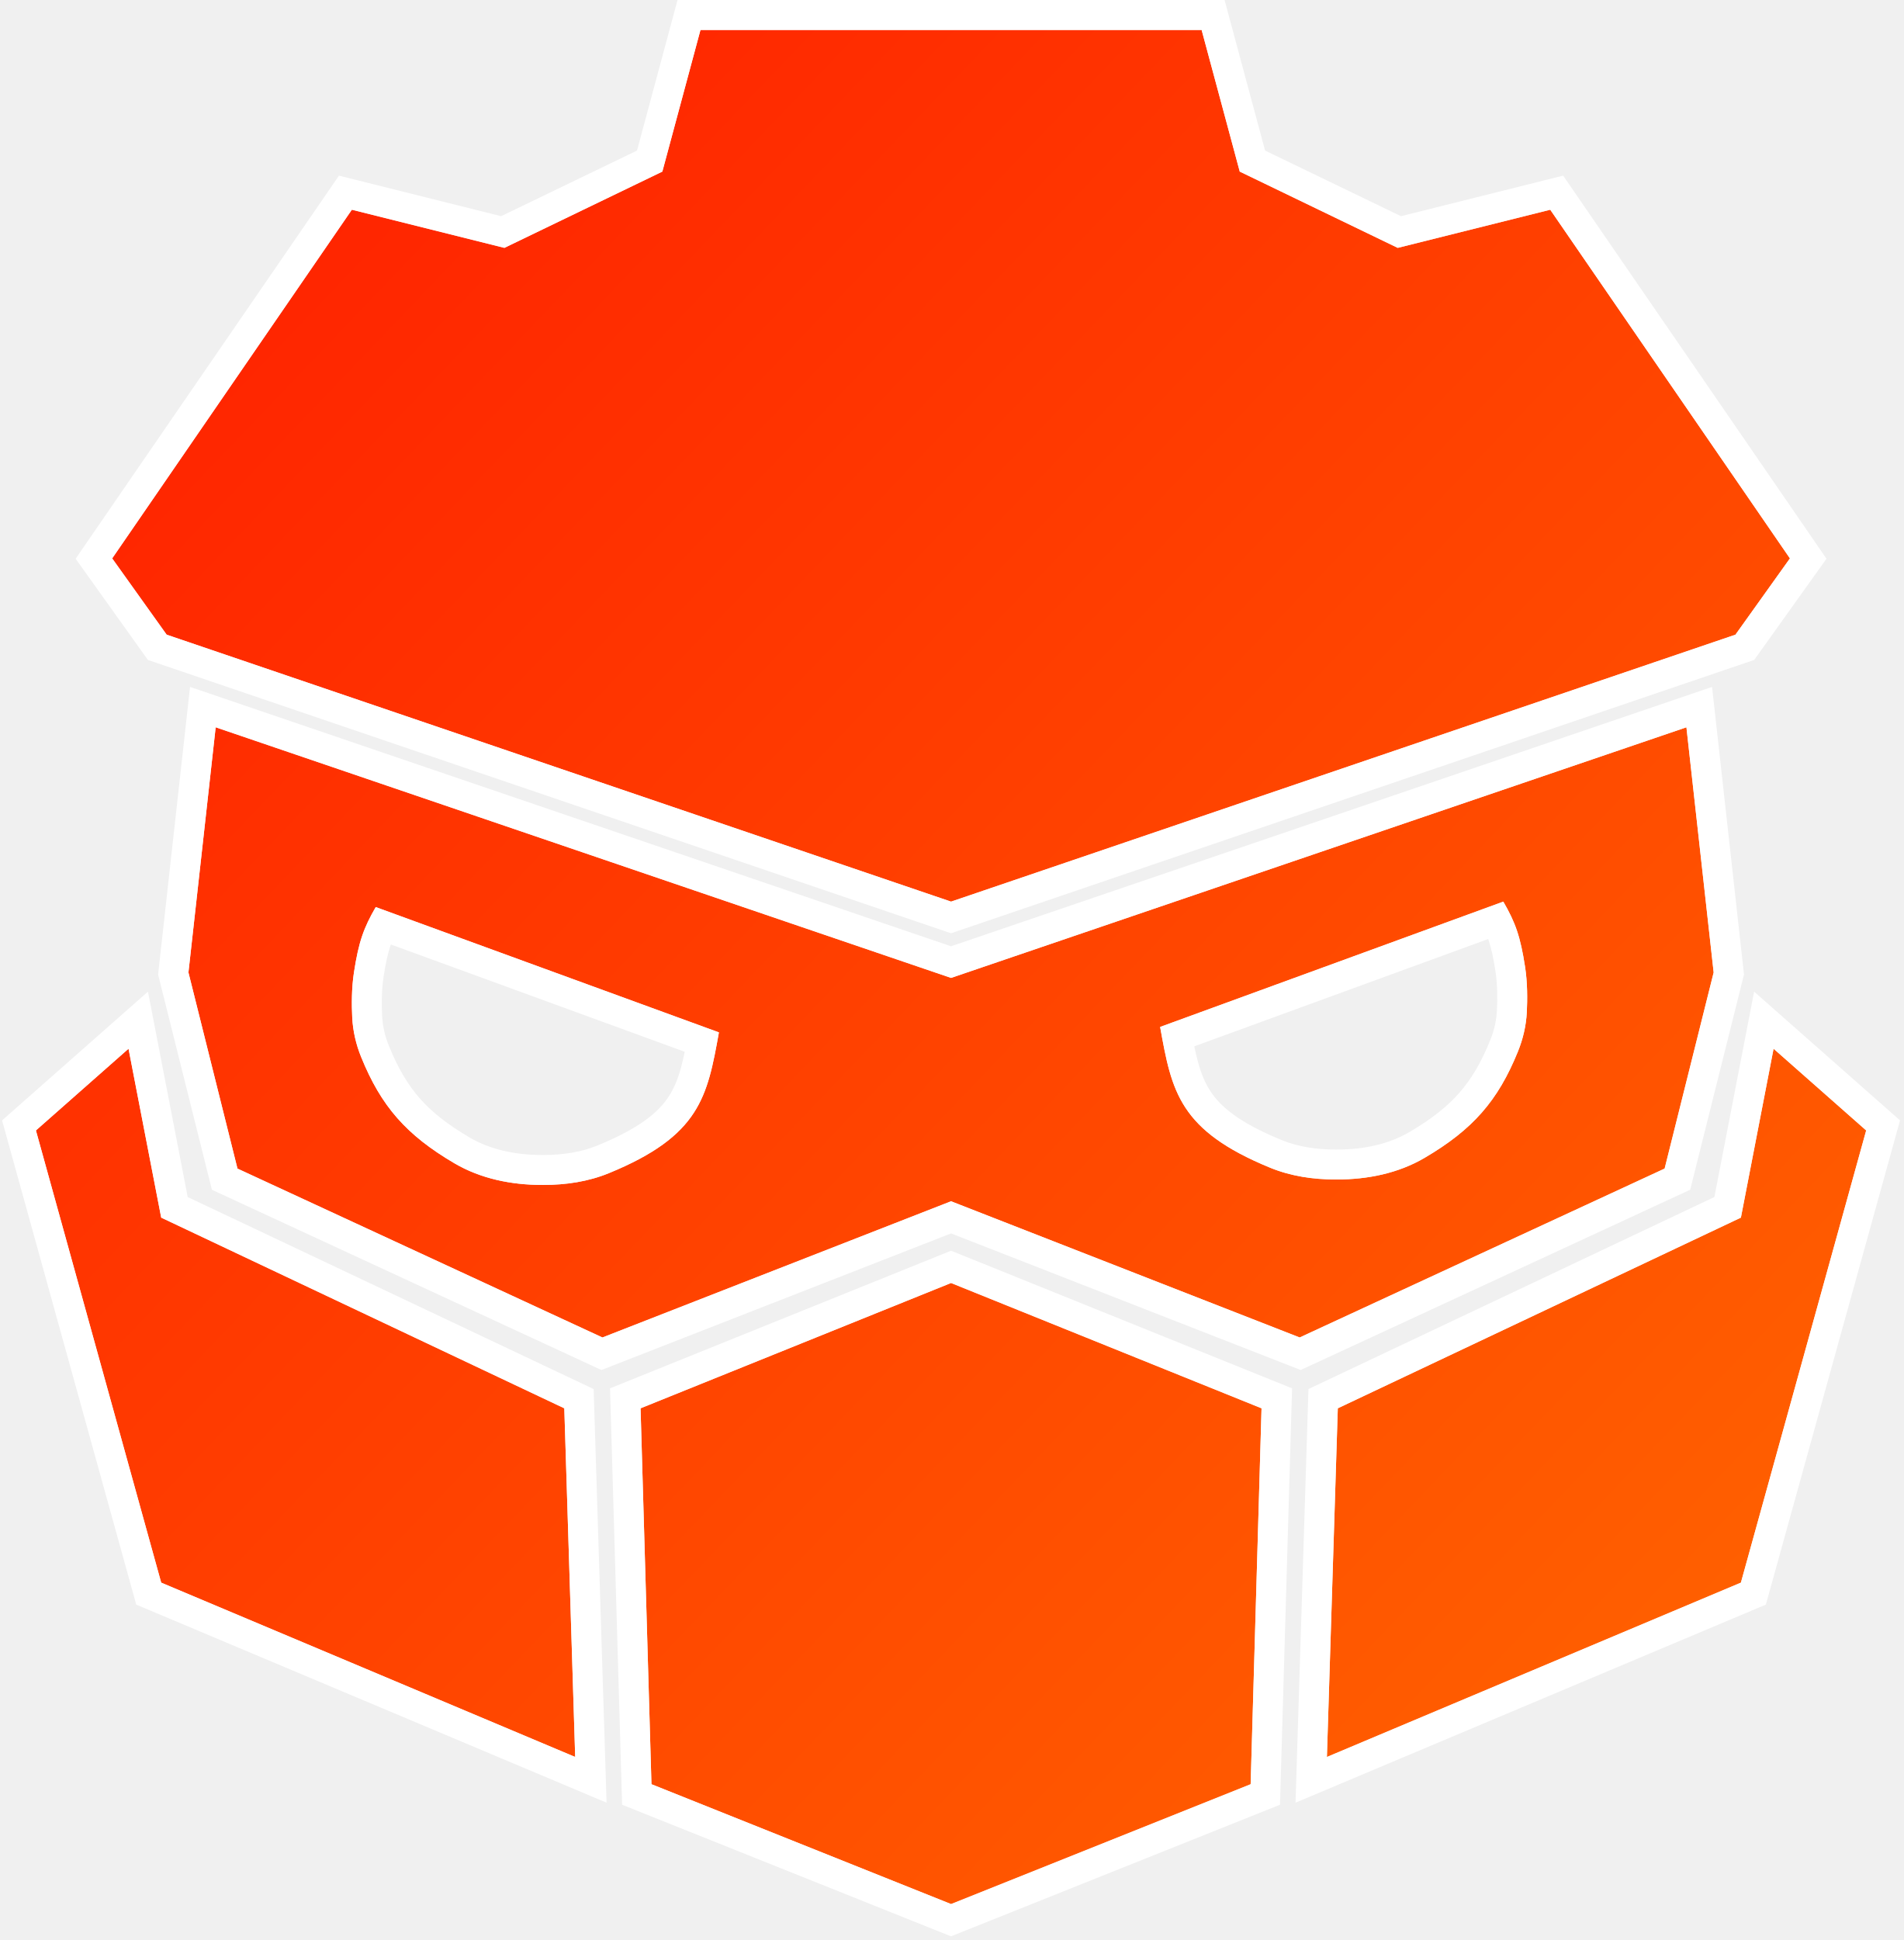
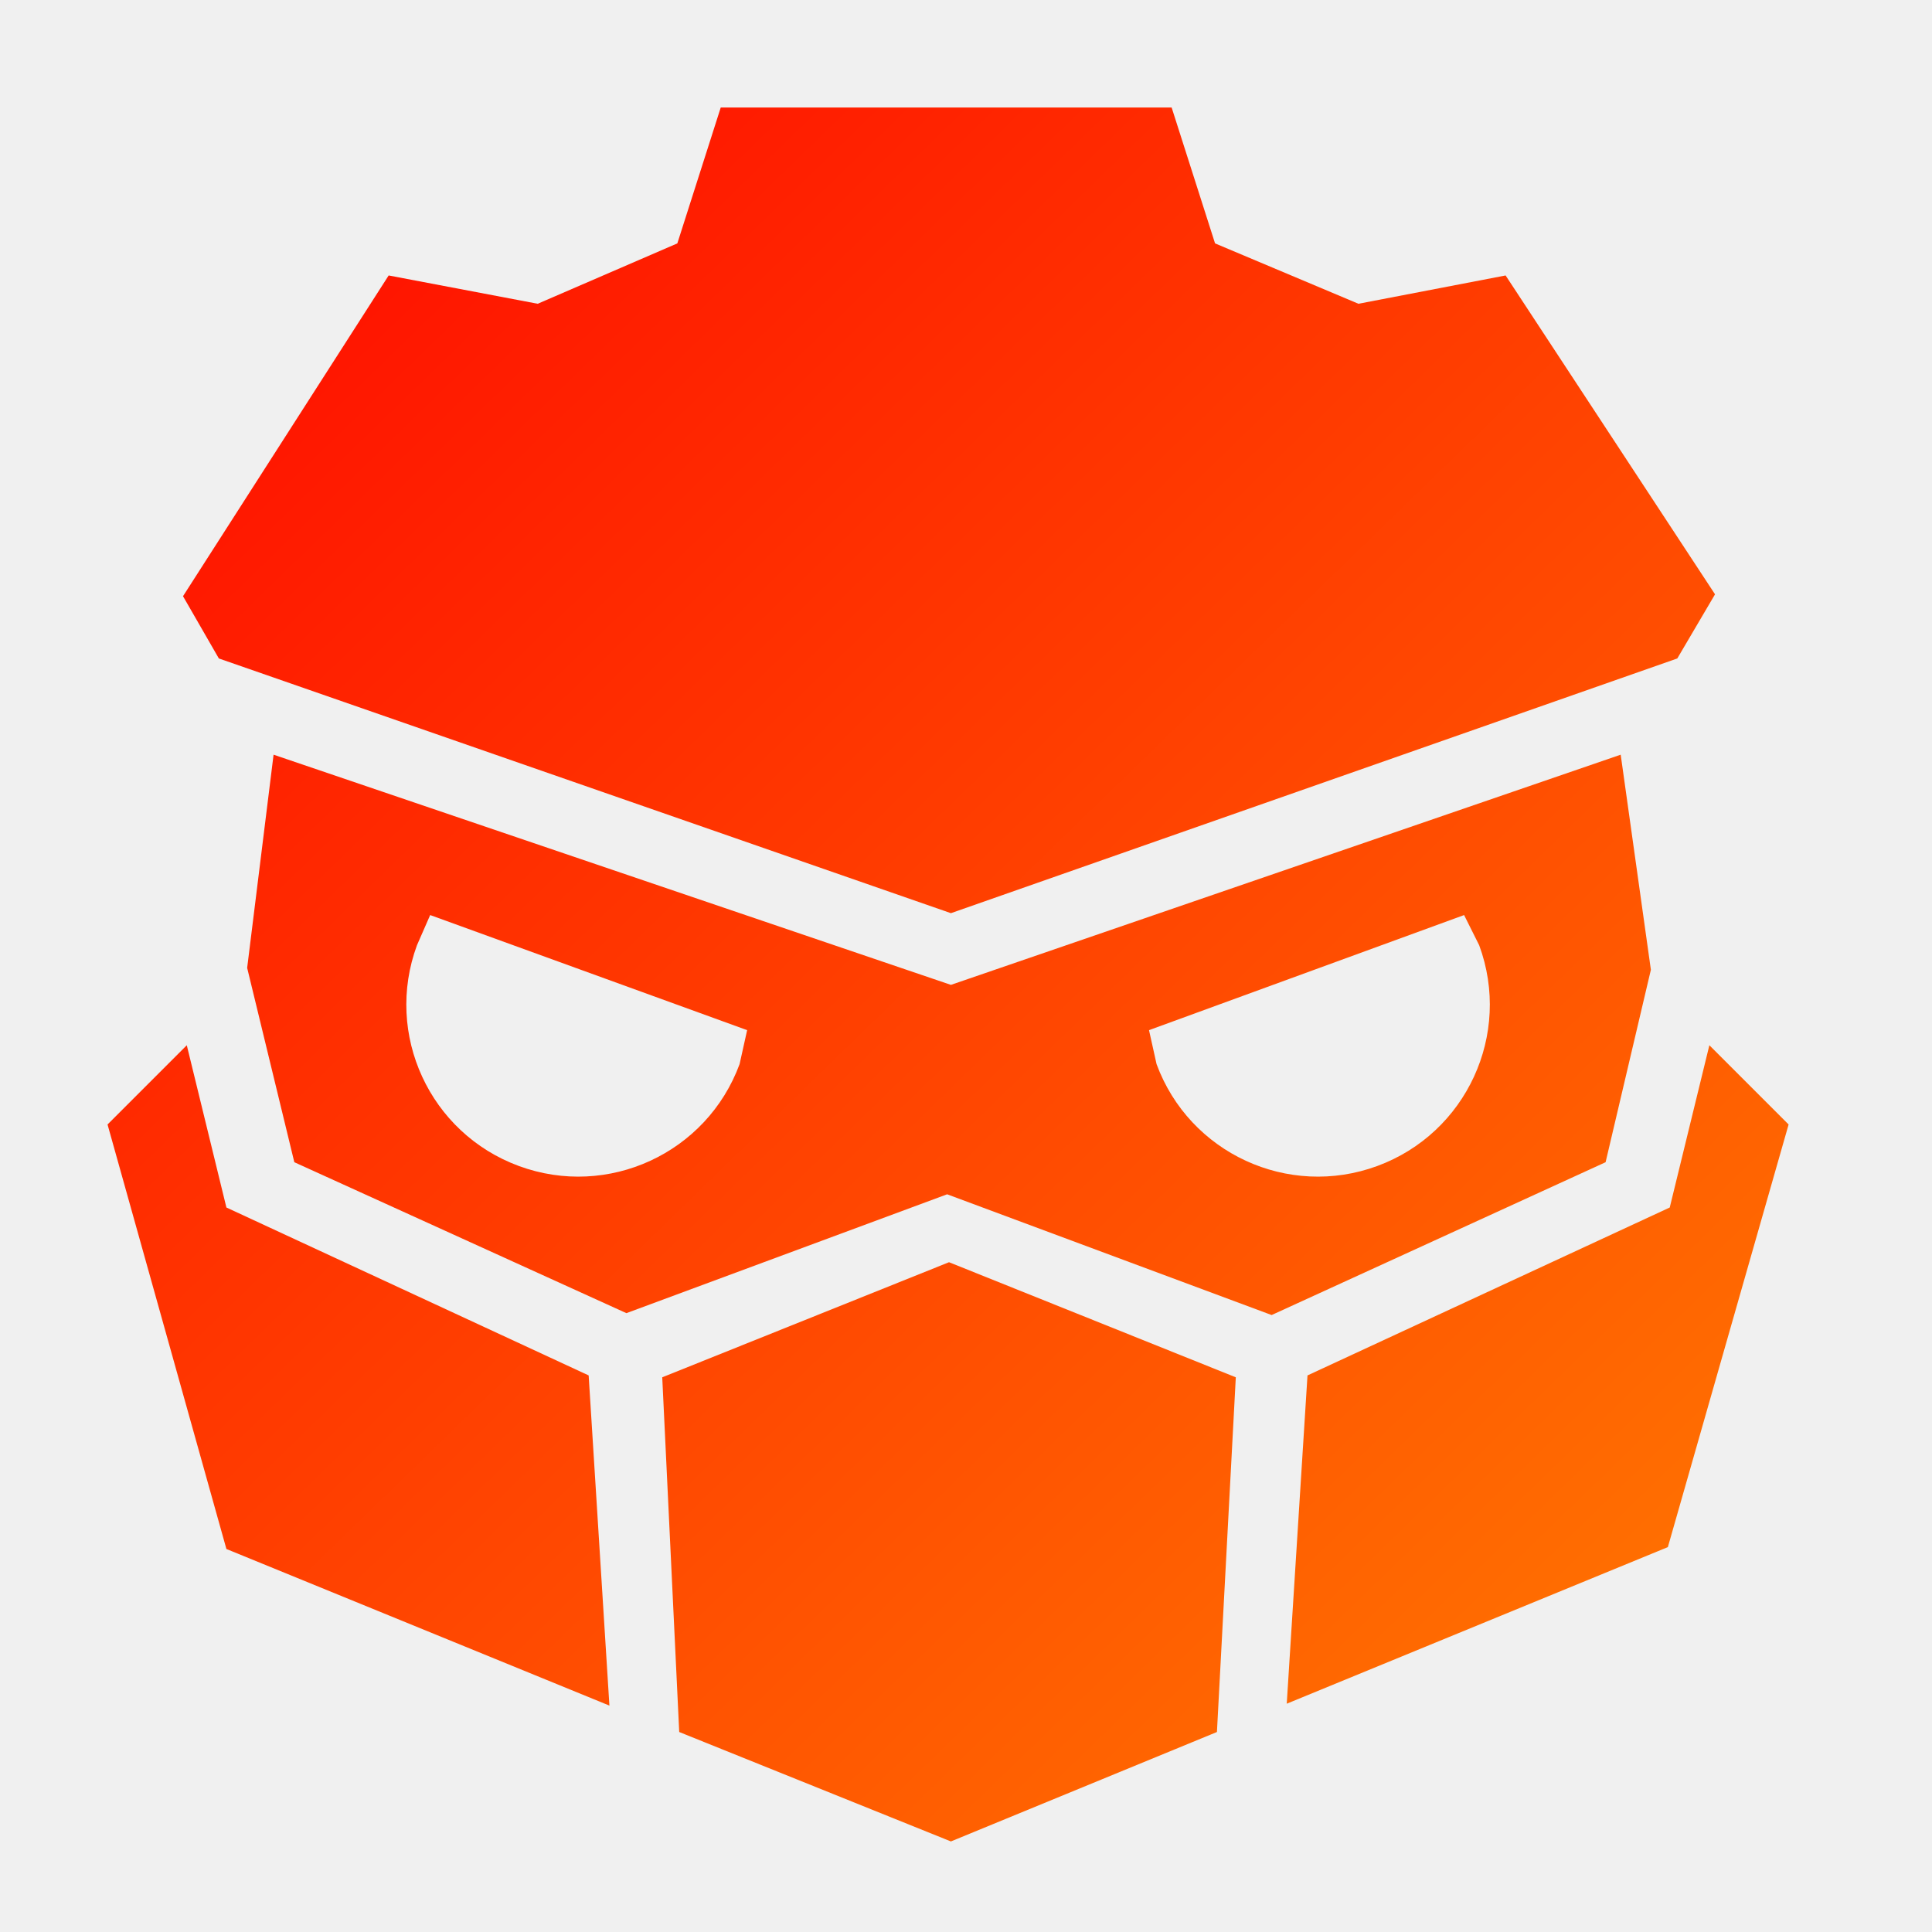
- <svg xmlns="http://www.w3.org/2000/svg" width="318" height="324" viewBox="0 0 318 324" fill="none">
-   <mask id="path-1-outside-1_2_2" maskUnits="userSpaceOnUse" x="0" y="0" width="318" height="324" fill="black">
-     <rect fill="white" width="318" height="324" />
-     <path fill-rule="evenodd" clip-rule="evenodd" d="M18.738 93.259L27.837 105.997L158.86 150.581L289.884 105.997L298.983 93.259L258.948 35.026L233.471 41.395L207.084 28.657L200.715 5H158.86H117.006L110.637 28.657L84.25 41.395L58.773 35.026L18.738 93.259ZM31.477 162.41L36.026 121.465L158.86 163.32L281.695 121.465L286.244 162.41L278.055 195.166L217.093 223.372L158.86 200.625L100.628 223.372L39.666 195.166L31.477 162.41ZM26.927 203.355L21.468 175.148L6 188.797L26.927 264.317L96.079 293.433L94.259 235.201L26.927 203.355ZM158.86 214.273L106.997 235.201L108.817 297.983L158.86 318L208.904 297.983L210.724 235.201L158.86 214.273ZM290.794 203.355L296.253 175.148L311.721 188.797L290.794 264.317L221.642 293.433L223.462 235.201L290.794 203.355ZM193.785 171.509L251.108 150.581C253.124 154.06 253.962 156.397 254.747 161.5C255.15 164.113 255.14 166.914 255.035 169.024C254.922 171.288 254.403 173.512 253.552 175.613C250.213 183.849 246 188.656 237.953 193.378C233.551 195.961 228.441 196.985 223.338 196.985H223.067C219.342 196.985 215.615 196.437 212.169 195.024C196.952 188.785 195.723 182.301 193.785 171.509ZM120.085 172.419L62.762 151.491C60.745 154.97 59.908 157.306 59.122 162.41C58.72 165.023 58.73 167.823 58.835 169.934C58.948 172.198 59.466 174.422 60.318 176.523C63.657 184.759 67.87 189.566 75.917 194.288C80.318 196.87 85.429 197.895 90.532 197.895H90.802C94.527 197.895 98.254 197.347 101.701 195.934C116.918 189.695 118.147 183.211 120.085 172.419Z" />
-   </mask>
-   <path fill-rule="evenodd" clip-rule="evenodd" d="M18.738 93.259L27.837 105.997L158.86 150.581L289.884 105.997L298.983 93.259L258.948 35.026L233.471 41.395L207.084 28.657L200.715 5H158.86H117.006L110.637 28.657L84.25 41.395L58.773 35.026L18.738 93.259ZM31.477 162.41L36.026 121.465L158.86 163.32L281.695 121.465L286.244 162.41L278.055 195.166L217.093 223.372L158.86 200.625L100.628 223.372L39.666 195.166L31.477 162.41ZM26.927 203.355L21.468 175.148L6 188.797L26.927 264.317L96.079 293.433L94.259 235.201L26.927 203.355ZM158.86 214.273L106.997 235.201L108.817 297.983L158.86 318L208.904 297.983L210.724 235.201L158.86 214.273ZM290.794 203.355L296.253 175.148L311.721 188.797L290.794 264.317L221.642 293.433L223.462 235.201L290.794 203.355ZM193.785 171.509L251.108 150.581C253.124 154.06 253.962 156.397 254.747 161.5C255.15 164.113 255.14 166.914 255.035 169.024C254.922 171.288 254.403 173.512 253.552 175.613C250.213 183.849 246 188.656 237.953 193.378C233.551 195.961 228.441 196.985 223.338 196.985H223.067C219.342 196.985 215.615 196.437 212.169 195.024C196.952 188.785 195.723 182.301 193.785 171.509ZM120.085 172.419L62.762 151.491C60.745 154.97 59.908 157.306 59.122 162.41C58.72 165.023 58.73 167.823 58.835 169.934C58.948 172.198 59.466 174.422 60.318 176.523C63.657 184.759 67.87 189.566 75.917 194.288C80.318 196.87 85.429 197.895 90.532 197.895H90.802C94.527 197.895 98.254 197.347 101.701 195.934C116.918 189.695 118.147 183.211 120.085 172.419Z" fill="url(#paint0_linear_2_2)" />
-   <path d="M27.837 105.997L23.768 108.903L24.704 110.212L26.227 110.731L27.837 105.997ZM18.738 93.259L14.618 90.426L12.633 93.314L14.67 96.165L18.738 93.259ZM158.86 150.581L157.25 155.315L158.86 155.863L160.471 155.315L158.86 150.581ZM289.884 105.997L291.494 110.731L293.017 110.212L293.952 108.903L289.884 105.997ZM298.983 93.259L303.051 96.165L305.088 93.314L303.103 90.426L298.983 93.259ZM258.948 35.026L263.068 32.194L261.102 29.334L257.735 30.175L258.948 35.026ZM233.471 41.395L231.297 45.898L232.927 46.685L234.684 46.246L233.471 41.395ZM207.084 28.657L202.256 29.957L202.851 32.165L204.911 33.16L207.084 28.657ZM200.715 5L205.543 3.7L204.547 0H200.715V5ZM117.006 5V0H113.174L112.178 3.7L117.006 5ZM110.637 28.657L112.81 33.16L114.87 32.165L115.465 29.957L110.637 28.657ZM84.25 41.395L83.037 46.246L84.793 46.685L86.424 45.898L84.25 41.395ZM58.773 35.026L59.986 30.175L56.619 29.334L54.653 32.194L58.773 35.026ZM36.026 121.465L37.639 116.732L31.744 114.724L31.057 120.913L36.026 121.465ZM31.477 162.41L26.507 161.858L26.408 162.751L26.626 163.623L31.477 162.41ZM158.86 163.32L157.248 168.053L158.86 168.602L160.473 168.053L158.86 163.32ZM281.695 121.465L286.664 120.913L285.977 114.724L280.082 116.732L281.695 121.465ZM286.244 162.41L291.095 163.623L291.313 162.751L291.214 161.858L286.244 162.41ZM278.055 195.166L280.155 199.704L282.326 198.699L282.906 196.378L278.055 195.166ZM217.093 223.372L215.274 228.029L217.259 228.805L219.193 227.91L217.093 223.372ZM158.86 200.625L160.68 195.968L158.86 195.257L157.041 195.968L158.86 200.625ZM100.628 223.372L98.528 227.91L100.462 228.805L102.447 228.029L100.628 223.372ZM39.666 195.166L34.815 196.378L35.395 198.699L37.566 199.704L39.666 195.166ZM21.468 175.148L26.377 174.198L24.716 165.615L18.16 171.399L21.468 175.148ZM26.927 203.355L22.018 204.305L22.5 206.792L24.79 207.875L26.927 203.355ZM6 188.797L2.692 185.047L0.346 187.117L1.182 190.132L6 188.797ZM26.927 264.317L22.109 265.652L22.756 267.985L24.987 268.925L26.927 264.317ZM96.079 293.433L94.138 298.041L101.319 301.065L101.076 293.277L96.079 293.433ZM94.259 235.201L99.256 235.044L99.161 231.988L96.397 230.681L94.259 235.201ZM106.997 235.201L105.126 230.564L101.898 231.866L101.999 235.345L106.997 235.201ZM158.86 214.273L160.731 209.637L158.86 208.882L156.989 209.637L158.86 214.273ZM108.817 297.983L103.819 298.127L103.914 301.407L106.96 302.625L108.817 297.983ZM158.86 318L157.004 322.642L158.86 323.385L160.717 322.642L158.86 318ZM208.904 297.983L210.761 302.625L213.807 301.407L213.902 298.127L208.904 297.983ZM210.724 235.201L215.722 235.345L215.823 231.866L212.595 230.564L210.724 235.201ZM296.253 175.148L299.561 171.399L293.005 165.615L291.344 174.198L296.253 175.148ZM290.794 203.355L292.931 207.875L295.221 206.792L295.702 204.305L290.794 203.355ZM311.721 188.797L316.539 190.132L317.375 187.117L315.029 185.047L311.721 188.797ZM290.794 264.317L292.734 268.925L294.965 267.985L295.612 265.652L290.794 264.317ZM221.642 293.433L216.645 293.277L216.401 301.065L223.583 298.041L221.642 293.433ZM223.462 235.201L221.324 230.681L218.56 231.988L218.465 235.044L223.462 235.201ZM251.108 150.581L255.434 148.074L253.331 144.447L249.393 145.885L251.108 150.581ZM193.785 171.509L192.07 166.812L188.121 168.254L188.864 172.392L193.785 171.509ZM254.747 161.5L259.689 160.739L259.689 160.739L254.747 161.5ZM255.035 169.024L260.028 169.273L260.028 169.273L255.035 169.024ZM253.552 175.613L248.918 173.735L248.918 173.735L253.552 175.613ZM237.953 193.378L240.483 197.69L240.483 197.69L237.953 193.378ZM212.169 195.024L214.066 190.397L214.066 190.397L212.169 195.024ZM62.762 151.491L64.477 146.794L60.538 145.357L58.436 148.984L62.762 151.491ZM120.085 172.419L125.006 173.302L125.749 169.164L121.799 167.722L120.085 172.419ZM59.122 162.41L64.064 163.17L64.064 163.17L59.122 162.41ZM58.835 169.934L53.841 170.183L58.835 169.934ZM60.318 176.523L64.952 174.645L64.952 174.645L60.318 176.523ZM75.917 194.288L78.447 189.975L78.447 189.975L75.917 194.288ZM101.701 195.934L99.804 191.307L99.804 191.307L101.701 195.934ZM31.906 103.091L22.807 90.353L14.67 96.165L23.768 108.903L31.906 103.091ZM160.471 145.848L29.448 101.264L26.227 110.731L157.25 155.315L160.471 145.848ZM288.273 101.264L157.25 145.848L160.471 155.315L291.494 110.731L288.273 101.264ZM294.914 90.353L285.815 103.091L293.952 108.903L303.051 96.165L294.914 90.353ZM254.827 37.859L294.862 96.091L303.103 90.426L263.068 32.194L254.827 37.859ZM234.684 46.246L260.16 39.877L257.735 30.175L232.258 36.545L234.684 46.246ZM204.911 33.16L231.297 45.898L235.645 36.893L209.258 24.154L204.911 33.16ZM195.887 6.3L202.256 29.957L211.912 27.357L205.543 3.7L195.887 6.3ZM158.86 10H200.715V0H158.86V10ZM117.006 10H158.86V0H117.006V10ZM115.465 29.957L121.834 6.3L112.178 3.7L105.809 27.357L115.465 29.957ZM86.424 45.898L112.81 33.16L108.463 24.154L82.076 36.893L86.424 45.898ZM57.561 39.877L83.037 46.246L85.463 36.545L59.986 30.175L57.561 39.877ZM22.859 96.091L62.894 37.859L54.653 32.194L14.618 90.426L22.859 96.091ZM31.057 120.913L26.507 161.858L36.446 162.962L40.996 122.017L31.057 120.913ZM160.473 158.587L37.639 116.732L34.413 126.198L157.248 168.053L160.473 158.587ZM280.082 116.732L157.248 158.587L160.473 168.053L283.307 126.198L280.082 116.732ZM291.214 161.858L286.664 120.913L276.725 122.017L281.275 162.962L291.214 161.858ZM282.906 196.378L291.095 163.623L281.393 161.197L273.205 193.953L282.906 196.378ZM219.193 227.91L280.155 199.704L275.956 190.628L214.993 218.834L219.193 227.91ZM157.041 205.282L215.274 228.029L218.912 218.715L160.68 195.968L157.041 205.282ZM102.447 228.029L160.68 205.282L157.041 195.968L98.809 218.715L102.447 228.029ZM37.566 199.704L98.528 227.91L102.727 218.834L41.765 190.628L37.566 199.704ZM26.626 163.623L34.815 196.378L44.516 193.953L36.328 161.197L26.626 163.623ZM16.559 176.098L22.018 204.305L31.836 202.405L26.377 174.198L16.559 176.098ZM9.308 192.546L24.776 178.897L18.16 171.399L2.692 185.047L9.308 192.546ZM31.746 262.982L10.818 187.461L1.182 190.132L22.109 265.652L31.746 262.982ZM98.019 288.825L28.868 259.709L24.987 268.925L94.138 298.041L98.019 288.825ZM89.261 235.357L91.081 293.589L101.076 293.277L99.256 235.044L89.261 235.357ZM24.79 207.875L92.121 239.721L96.397 230.681L29.065 198.835L24.79 207.875ZM108.868 239.837L160.731 218.91L156.989 209.637L105.126 230.564L108.868 239.837ZM113.815 297.838L111.995 235.056L101.999 235.345L103.819 298.127L113.815 297.838ZM160.717 313.358L110.674 293.34L106.96 302.625L157.004 322.642L160.717 313.358ZM207.047 293.34L157.004 313.358L160.717 322.642L210.761 302.625L207.047 293.34ZM205.726 235.056L203.906 297.838L213.902 298.127L215.722 235.345L205.726 235.056ZM156.989 218.91L208.853 239.837L212.595 230.564L160.731 209.637L156.989 218.91ZM291.344 174.198L285.885 202.405L295.702 204.305L301.162 176.098L291.344 174.198ZM315.029 185.047L299.561 171.399L292.945 178.897L308.413 192.546L315.029 185.047ZM295.612 265.652L316.539 190.132L306.902 187.461L285.975 262.982L295.612 265.652ZM223.583 298.041L292.734 268.925L288.853 259.709L219.702 288.825L223.583 298.041ZM218.465 235.044L216.645 293.277L226.64 293.589L228.46 235.357L218.465 235.044ZM288.656 198.835L221.324 230.681L225.6 239.721L292.931 207.875L288.656 198.835ZM249.393 145.885L192.07 166.812L195.5 176.205L252.822 155.278L249.393 145.885ZM259.689 160.739C258.823 155.112 257.806 152.167 255.434 148.074L246.782 153.089C248.442 155.954 249.101 157.681 249.805 162.261L259.689 160.739ZM260.028 169.273C260.141 167.009 260.165 163.83 259.689 160.739L249.805 162.261C250.134 164.397 250.138 166.818 250.041 168.775L260.028 169.273ZM258.185 177.492C259.233 174.908 259.886 172.135 260.028 169.273L250.041 168.775C249.958 170.441 249.574 172.116 248.918 173.735L258.185 177.492ZM240.483 197.69C244.821 195.145 248.35 192.445 251.276 189.111C254.209 185.77 256.362 181.99 258.185 177.492L248.918 173.735C247.403 177.472 245.78 180.214 243.76 182.515C241.733 184.825 239.132 186.889 235.422 189.066L240.483 197.69ZM223.338 201.985C229.076 201.985 235.121 200.837 240.483 197.69L235.422 189.066C231.982 191.084 227.806 191.985 223.338 191.985V201.985ZM223.067 201.985H223.338V191.985H223.067V201.985ZM210.272 199.65C214.465 201.369 218.869 201.985 223.067 201.985V191.985C219.816 191.985 216.765 191.504 214.066 190.397L210.272 199.65ZM188.864 172.392C189.794 177.576 190.706 182.958 193.812 187.71C197.037 192.642 202.183 196.334 210.272 199.65L214.066 190.397C206.938 187.475 203.861 184.806 202.182 182.238C200.386 179.49 199.713 176.234 198.706 170.625L188.864 172.392ZM61.047 156.188L118.37 177.115L121.799 167.722L64.477 146.794L61.047 156.188ZM64.064 163.17C64.769 158.591 65.427 156.864 67.088 153.999L58.436 148.984C56.064 153.076 55.047 156.022 54.181 161.649L64.064 163.17ZM63.829 169.685C63.731 167.728 63.735 165.307 64.064 163.17L54.181 161.649C53.705 164.74 53.728 167.919 53.841 170.183L63.829 169.685ZM64.952 174.645C64.295 173.026 63.912 171.351 63.829 169.685L53.841 170.183C53.984 173.045 54.637 175.818 55.684 178.402L64.952 174.645ZM78.447 189.975C74.738 187.799 72.137 185.735 70.109 183.425C68.09 181.124 66.467 178.382 64.952 174.645L55.684 178.402C57.508 182.9 59.661 186.68 62.594 190.021C65.519 193.355 69.048 196.055 73.386 198.6L78.447 189.975ZM90.532 192.895C86.064 192.895 81.888 191.994 78.447 189.975L73.386 198.6C78.748 201.747 84.794 202.895 90.532 202.895V192.895ZM90.802 192.895H90.532V202.895H90.802V192.895ZM99.804 191.307C97.104 192.414 94.054 192.895 90.802 192.895V202.895C95.001 202.895 99.404 202.279 103.597 200.56L99.804 191.307ZM115.163 171.535C114.156 177.144 113.484 180.4 111.687 183.148C110.009 185.715 106.932 188.385 99.804 191.307L103.597 200.56C111.687 197.244 116.833 193.552 120.057 188.62C123.164 183.868 124.075 178.485 125.006 173.302L115.163 171.535Z" fill="white" mask="url(#path-1-outside-1_2_2)" />
+ <svg xmlns="http://www.w3.org/2000/svg" width="1024" height="1024">
  <defs>
-     <linearGradient id="paint0_linear_2_2" x1="-15.837" y1="5" x2="311.721" y2="318" gradientUnits="userSpaceOnUse">
-       <stop stop-color="#FF1800" />
-       <stop offset="0.995" stop-color="#FF6800" />
+     <linearGradient id="a" x1="180" x2="864" y1="132" y2="836" gradientUnits="userSpaceOnUse">
+       <stop offset="0" stop-color="#ff1300" />
+       <stop offset="1" stop-color="#ff6e01" />
    </linearGradient>
  </defs>
+   <path fill="url(#a)" d="m382 57-23 72-74 32-79-15L97 316l19 33 388 135 385-135 20-34-111-169-78 15-76-32-23-72zM131 513l25 103 176 80 170-63 172 64 177-81 24-102-16-114-355 122-359-122zm97-28 168 61-4 18a91 91 0 0 1-171-63l7-16zm548 0 8 16a91 91 0 0 1-171 63l-4-18zM99 554l-42 42 63 225 203 83-11-175-192-89zm807 0-21 86-192 89-11 174 202-83 64-224zM503 669l-152 61 9 188 144 58 141-58 10-188z" />
</svg>
